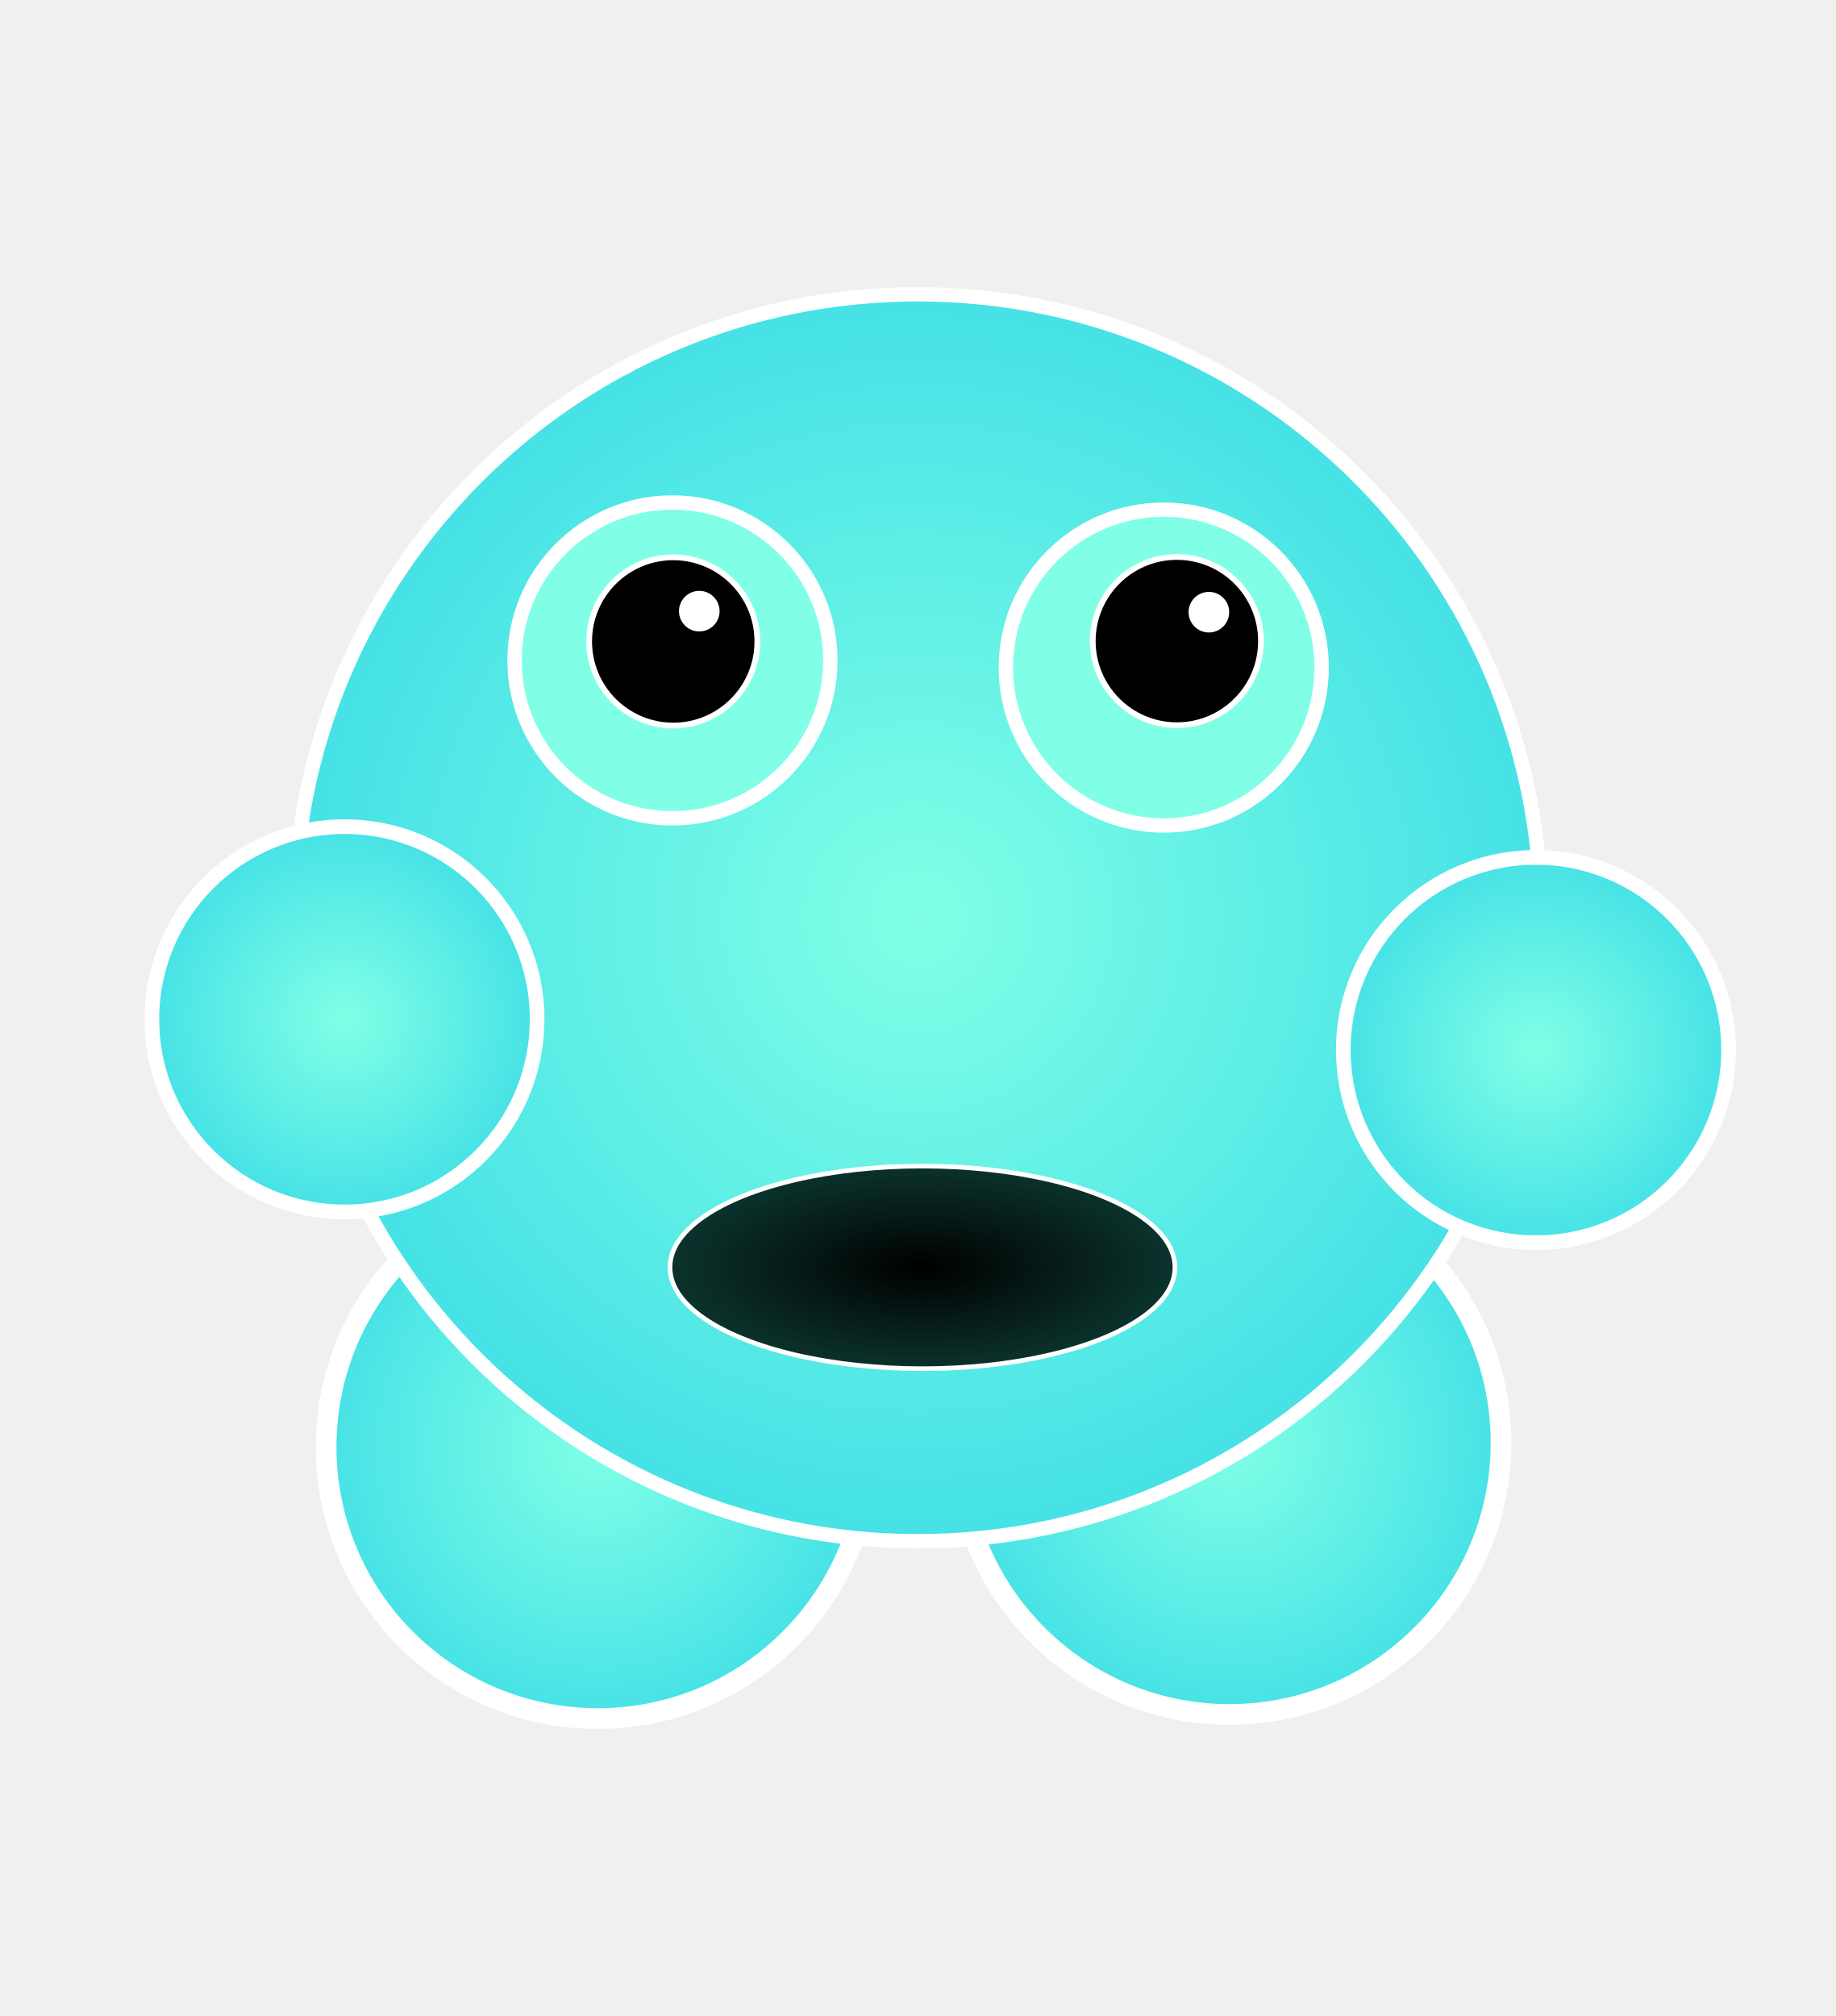
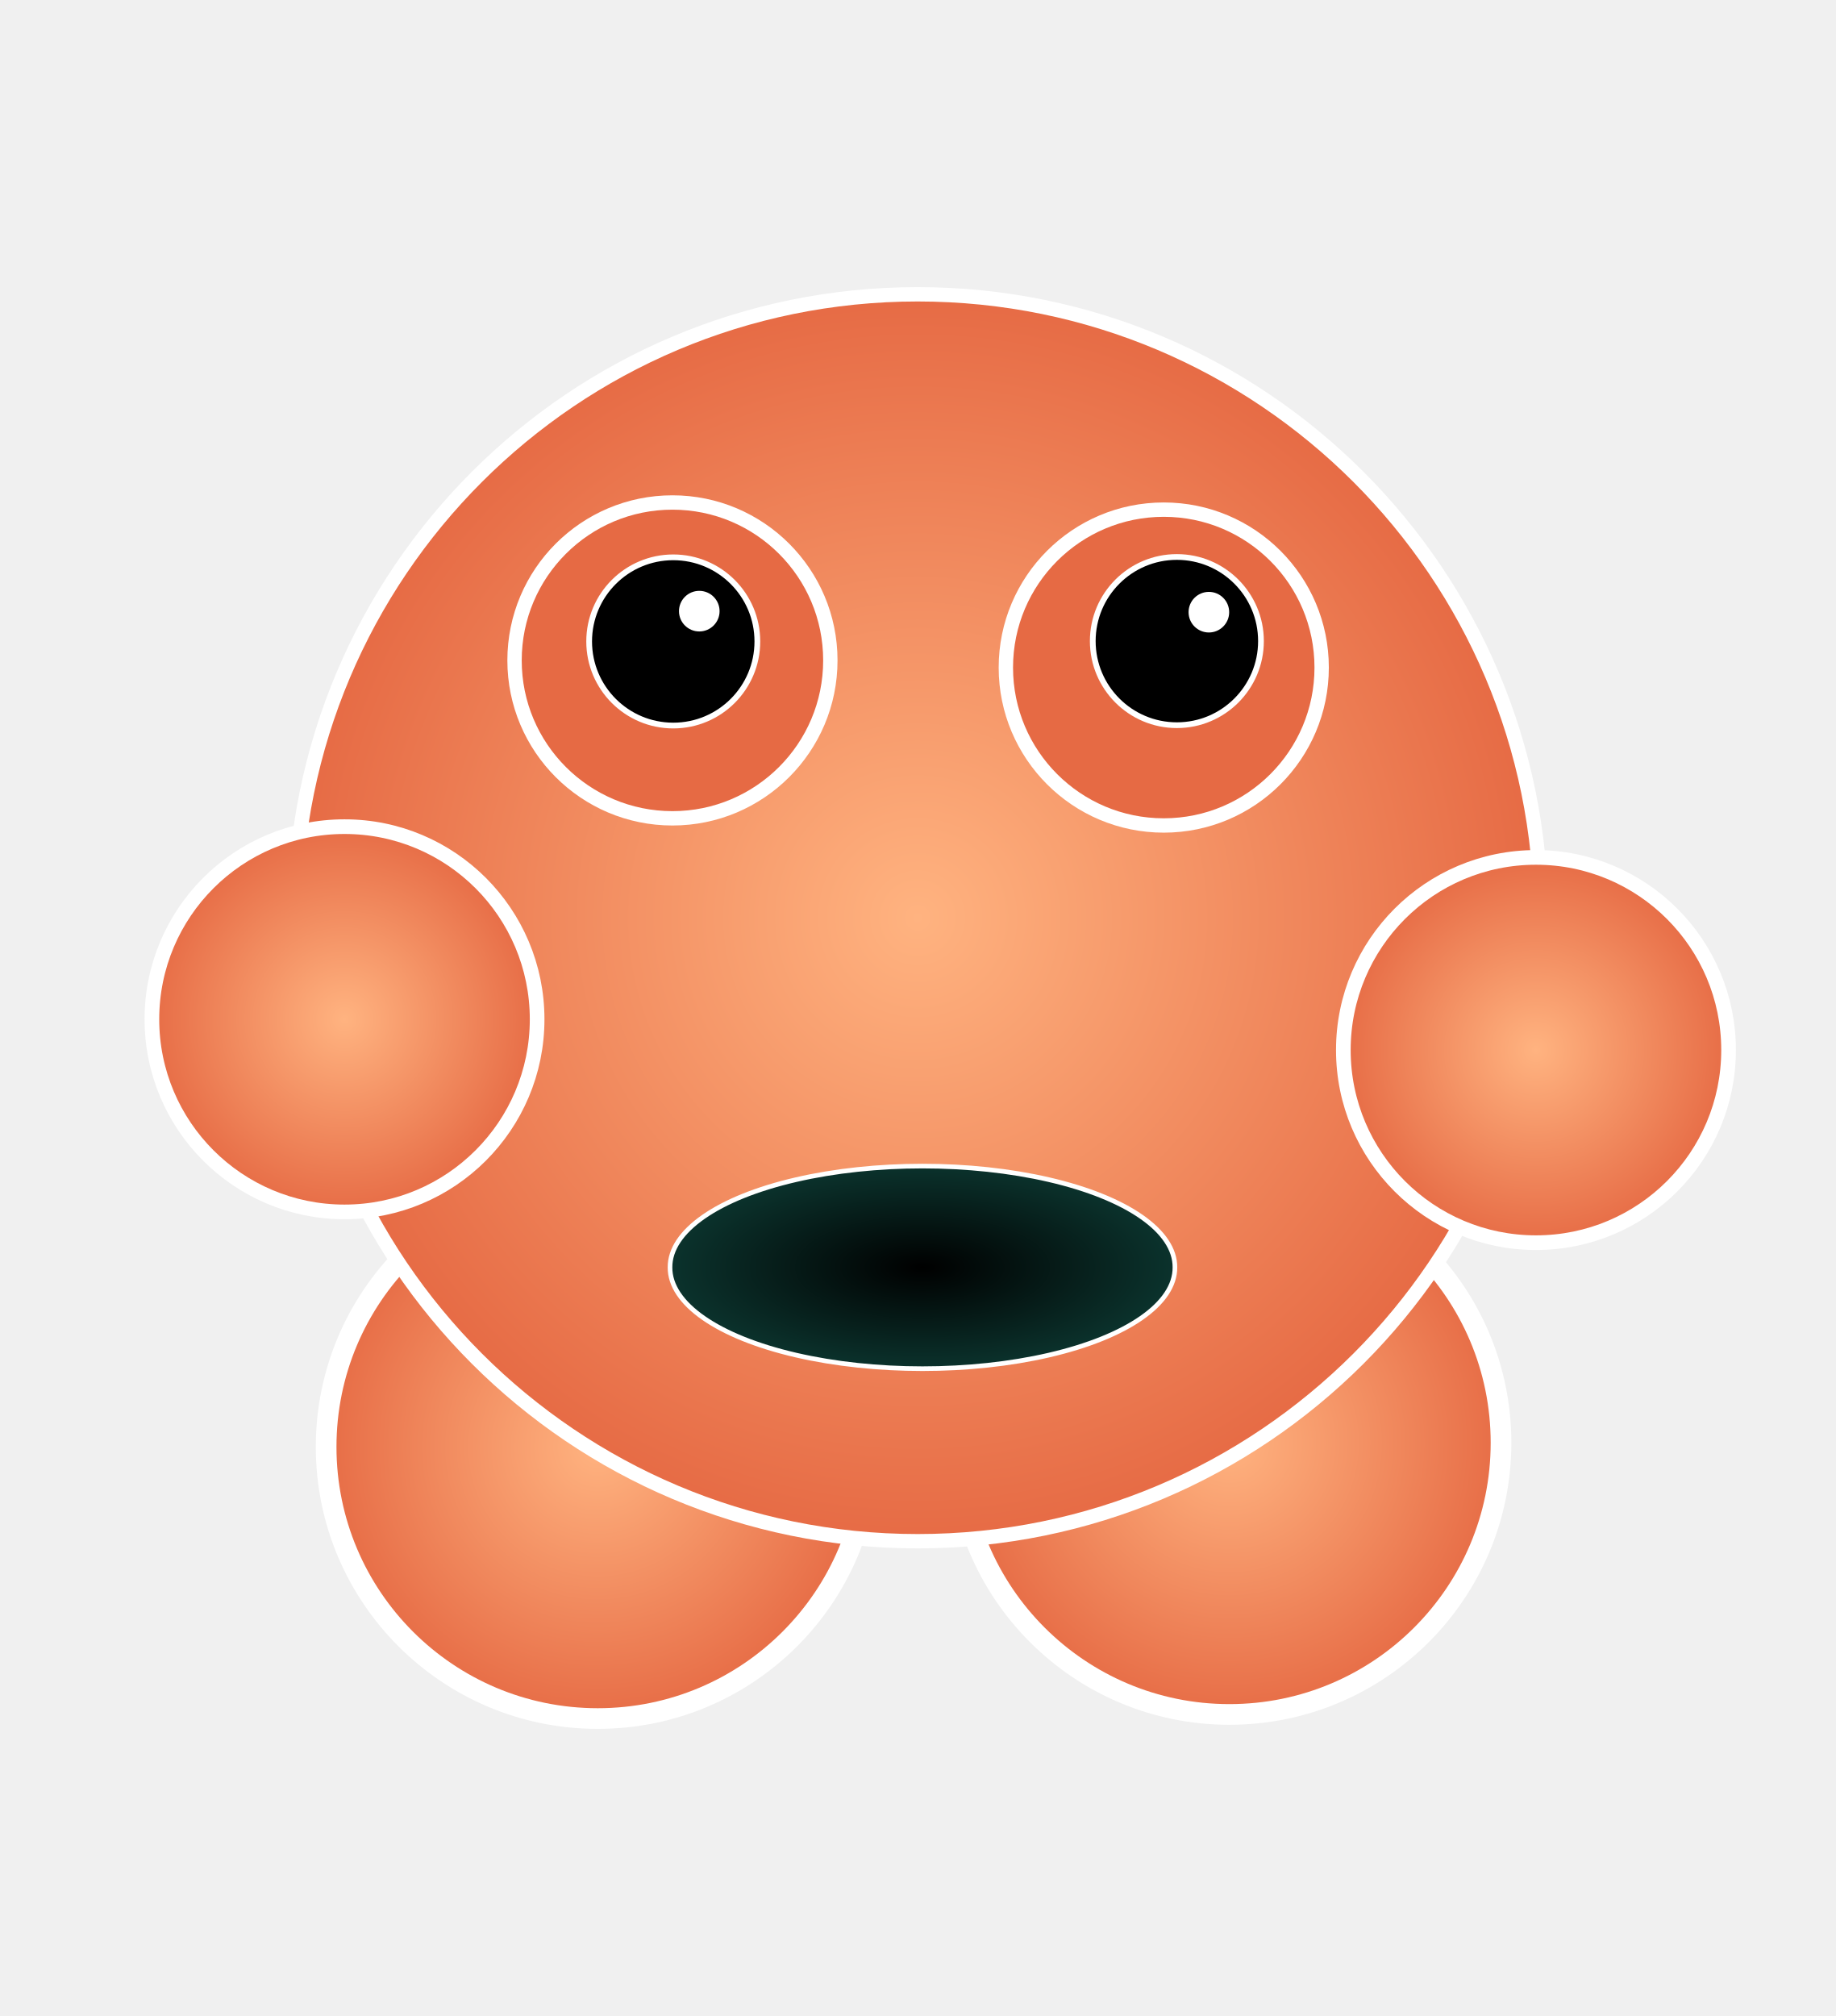
<svg xmlns="http://www.w3.org/2000/svg" xmlns:xlink="http://www.w3.org/1999/xlink" width="639.286" height="702.143" id="svg2" version="1.1">
  <defs id="defs4">
    <linearGradient id="linearGradient3939">
      <stop style="stop-color:#000000;stop-opacity:1;" offset="0" id="stop3941" />
      <stop style="stop-color:#0b332d;stop-opacity:1;" offset="1" id="stop3943" />
    </linearGradient>
    <linearGradient id="linearGradient3813">
      <stop style="stop-color:#80ffe6;stop-opacity:1;" offset="0" id="stop3815" />
      <stop style="stop-color:#80ffe6;stop-opacity:0;" offset="1" id="stop3817" />
    </linearGradient>
    <linearGradient id="linearGradient3795">
-       <stop style="stop-color:#80ffe6;stop-opacity:1;" offset="0" id="stop3797" />
-       <stop style="stop-color:#44e1e6;stop-opacity:1;" offset="1" id="stop3799" />
+       <stop style="stop-color:#ffb380;stop-opacity:1;" offset="0" id="stop3797" />
+       <stop style="stop-color:#e66a44;stop-opacity:1;" offset="1" id="stop3799" />
    </linearGradient>
    <radialGradient xlink:href="#linearGradient3795" id="radialGradient3803" cx="410" cy="533.791" fx="410" fy="533.791" r="219.643" gradientUnits="userSpaceOnUse" />
    <radialGradient xlink:href="#linearGradient3795" id="radialGradient3811" cx="244.286" cy="740.934" fx="244.286" fy="740.934" r="68.214" gradientUnits="userSpaceOnUse" />
    <radialGradient xlink:href="#linearGradient3795" id="radialGradient3819" cx="244.286" cy="740.934" fx="244.286" fy="740.934" r="68.214" gradientUnits="userSpaceOnUse" />
    <radialGradient xlink:href="#linearGradient3795-2" id="radialGradient3811-8" cx="244.286" cy="740.934" fx="244.286" fy="740.934" r="68.214" gradientUnits="userSpaceOnUse" />
    <linearGradient id="linearGradient3795-2">
      <stop style="stop-color:#80ffe6;stop-opacity:1;" offset="0" id="stop3797-7" />
      <stop style="stop-color:#44e1e6;stop-opacity:1;" offset="1" id="stop3799-7" />
    </linearGradient>
-     <radialGradient r="68.214" fy="740.934" fx="244.286" cy="740.934" cx="244.286" gradientUnits="userSpaceOnUse" id="radialGradient3884" xlink:href="#linearGradient3795-2" />
+     <radialGradient r="68.214" fy="740.934" fx="244.286" cy="740.934" cx="244.286" gradientUnits="userSpaceOnUse" id="radialGradient3884" xlink:href="#linearGradient3795" />
    <radialGradient r="68.214" fy="740.934" fx="244.286" cy="740.934" cx="244.286" gradientUnits="userSpaceOnUse" id="radialGradient3884-6" xlink:href="#linearGradient3795-2-0" />
    <linearGradient id="linearGradient3795-2-0">
      <stop style="stop-color:#80ffe6;stop-opacity:1;" offset="0" id="stop3797-7-4" />
      <stop style="stop-color:#44e1e6;stop-opacity:1;" offset="1" id="stop3799-7-9" />
    </linearGradient>
-     <radialGradient r="68.214" fy="740.934" fx="244.286" cy="740.934" cx="244.286" gradientUnits="userSpaceOnUse" id="radialGradient3918" xlink:href="#linearGradient3795-2-0" />
+     <radialGradient r="68.214" fy="740.934" fx="244.286" cy="740.934" cx="244.286" gradientUnits="userSpaceOnUse" id="radialGradient3918" xlink:href="#linearGradient3795" />
    <radialGradient xlink:href="#linearGradient3939" id="radialGradient3945" cx="316.071" cy="436.429" fx="316.071" fy="436.429" r="109.929" gradientTransform="matrix(1,0,0,0.4054581,0,259.4751)" gradientUnits="userSpaceOnUse" />
  </defs>
  <g id="layer1" transform="translate(-50.35715,-187.0051)">
    <path style="fill:url(#radialGradient3811);fill-opacity:1;stroke:#ffffff;stroke-width:5;stroke-miterlimit:4;stroke-opacity:1;stroke-dasharray:none" id="path3755" d="m 310,740.934 c 0,36.293 -29.421,65.714 -65.714,65.714 -36.293,0 -65.714,-29.421 -65.714,-65.714 0,-36.293 29.421,-65.714 65.714,-65.714 36.293,0 65.714,29.421 65.714,65.714 z" transform="matrix(1.439791,0,0,1.439791,-93.14884,-375.8556)" />
    <path style="fill:url(#radialGradient3819);fill-opacity:1;stroke:#ffffff;stroke-width:5;stroke-miterlimit:4;stroke-opacity:1;stroke-dasharray:none" id="path3755-1" d="m 310,740.934 c 0,36.293 -29.421,65.714 -65.714,65.714 -36.293,0 -65.714,-29.421 -65.714,-65.714 0,-36.293 29.421,-65.714 65.714,-65.714 36.293,0 65.714,29.421 65.714,65.714 z" transform="matrix(1.439791,0,0,1.439791,126.8512,-377.2842)" />
    <path style="fill:url(#radialGradient3803);fill-opacity:1;fill-rule:evenodd;stroke:#ffffff;stroke-width:5;stroke-linecap:butt;stroke-linejoin:miter;stroke-miterlimit:4;stroke-opacity:1;stroke-dasharray:none" id="path3753" d="m 627.143,533.791 c 0,119.925 -97.218,217.143 -217.143,217.143 -119.925,0 -217.143,-97.218 -217.143,-217.143 0,-119.925 97.218,-217.143 217.143,-217.143 119.925,0 217.143,97.218 217.143,217.143 z" transform="translate(-40,-27.14286)" />
-     <path style="fill:#80ffe6;stroke:#ffffff;stroke-width:5;stroke-miterlimit:4;stroke-opacity:1;stroke-dasharray:none" id="path3775" d="m 374.286,457.362 c 0,30.376 -24.624,55 -55,55 -30.376,0 -55,-24.624 -55,-55 0,-30.376 24.624,-55 55,-55 30.376,0 55,24.624 55,55 z" transform="translate(-34.70413,-40.34663)" />
-     <path style="fill:#80ffe6;stroke:#ffffff;stroke-width:5;stroke-miterlimit:4;stroke-opacity:1;stroke-dasharray:none" id="path3775-7" d="m 374.286,457.362 c 0,30.376 -24.624,55 -55,55 -30.376,0 -55,-24.624 -55,-55 0,-30.376 24.624,-55 55,-55 30.376,0 55,24.624 55,55 z" transform="translate(136.4286,-37.85714)" />
+     <path style="fill:#e66a44;stroke:#ffffff;stroke-width:5;stroke-miterlimit:4;stroke-opacity:1;stroke-dasharray:none;fill-opacity:1" id="path3775" d="m 374.286,457.362 c 0,30.376 -24.624,55 -55,55 -30.376,0 -55,-24.624 -55,-55 0,-30.376 24.624,-55 55,-55 30.376,0 55,24.624 55,55 z" transform="translate(-34.70413,-40.34663)" />
+     <path style="fill:#e66a44;stroke:#ffffff;stroke-width:5;stroke-miterlimit:4;stroke-opacity:1;stroke-dasharray:none;fill-opacity:1" id="path3775-7" d="m 374.286,457.362 c 0,30.376 -24.624,55 -55,55 -30.376,0 -55,-24.624 -55,-55 0,-30.376 24.624,-55 55,-55 30.376,0 55,24.624 55,55 z" transform="translate(136.4286,-37.85714)" />
    <path style="fill:#000000;fill-rule:evenodd;stroke:#ffffff;stroke-width:2;stroke-miterlimit:4;stroke-opacity:1;stroke-dasharray:none" id="path3821" d="m 319.208,422.027 c 0,16.179 -13.116,29.294 -29.294,29.294 -16.179,0 -29.294,-13.116 -29.294,-29.294 0,-16.179 13.116,-29.294 29.294,-29.294 16.179,0 29.294,13.116 29.294,29.294 z" transform="translate(-5.050763,-11.61675)" />
    <path style="fill:#000000;fill-rule:evenodd;stroke:#ffffff;stroke-width:2;stroke-miterlimit:4;stroke-opacity:1;stroke-dasharray:none" id="path3821-6" d="m 319.208,422.027 c 0,16.179 -13.116,29.294 -29.294,29.294 -16.179,0 -29.294,-13.116 -29.294,-29.294 0,-16.179 13.116,-29.294 29.294,-29.294 16.179,0 29.294,13.116 29.294,29.294 z" transform="translate(170.3691,-11.73932)" />
    <path style="fill:#ffffff;fill-rule:evenodd;stroke:#ffffff;stroke-width:2;stroke-miterlimit:4;stroke-opacity:1;stroke-dasharray:none" id="path3849" d="m 300,399.862 c 0,3.353 -2.718,6.071 -6.071,6.071 -3.353,0 -6.071,-2.718 -6.071,-6.071 0,-3.353 2.718,-6.071 6.071,-6.071 3.353,0 6.071,2.718 6.071,6.071 z" />
    <path transform="translate(177.5,0.3571422)" style="fill:#ffffff;fill-rule:evenodd;stroke:#ffffff;stroke-width:2;stroke-miterlimit:4;stroke-opacity:1;stroke-dasharray:none" id="path3849-8" d="m 300,399.862 c 0,3.353 -2.718,6.071 -6.071,6.071 -3.353,0 -6.071,-2.718 -6.071,-6.071 0,-3.353 2.718,-6.071 6.071,-6.071 3.353,0 6.071,2.718 6.071,6.071 z" />
-     <path style="fill:url(#radialGradient3884);fill-opacity:1;stroke:#ffffff;stroke-width:5;stroke-miterlimit:4;stroke-opacity:1;stroke-dasharray:none" id="path3755-12" d="m 310,740.934 a 65.714,65.714 0 1 1 -131.429,0 65.714,65.714 0 1 1 131.429,0 z" transform="matrix(1.020942,0,0,1.020942,-79.04451,-214.4455)" />
-     <path style="fill:url(#radialGradient3918);fill-opacity:1;stroke:#ffffff;stroke-width:5;stroke-miterlimit:4;stroke-opacity:1;stroke-dasharray:none" id="path3755-12-4" d="m 310,740.934 a 65.714,65.714 0 1 1 -131.429,0 65.714,65.714 0 1 1 131.429,0 z" transform="matrix(1.020942,0,0,1.020942,335.9555,-203.7312)" />
+     <path style="fill:url(#radialGradient3884);fill-opacity:1.0;stroke:#ffffff;stroke-width:5;stroke-miterlimit:4;stroke-opacity:1;stroke-dasharray:none" id="path3755-12" d="m 310,740.934 a 65.714,65.714 0 1 1 -131.429,0 65.714,65.714 0 1 1 131.429,0 z" transform="matrix(1.020942,0,0,1.020942,-79.04451,-214.4455)" />
+     <path style="fill:url(#radialGradient3918);fill-opacity:1.0;stroke:#ffffff;stroke-width:5;stroke-miterlimit:4;stroke-opacity:1;stroke-dasharray:none" id="path3755-12-4" d="m 310,740.934 a 65.714,65.714 0 1 1 -131.429,0 65.714,65.714 0 1 1 131.429,0 z" transform="matrix(1.020942,0,0,1.020942,335.9555,-203.7312)" />
    <path style="fill:url(#radialGradient3945);fill-rule:evenodd;stroke:#ffffff;stroke-width:2;stroke-miterlimit:4;stroke-opacity:1;stroke-dasharray:none;fill-opacity:1" id="path3937" d="m 425,436.429 a 108.929,43.571 0 1 1 -217.857,0 108.929,43.571 0 1 1 217.857,0 z" transform="matrix(0.8072706,0,0,0.8072706,116.5155,276.0989)" />
  </g>
</svg>
